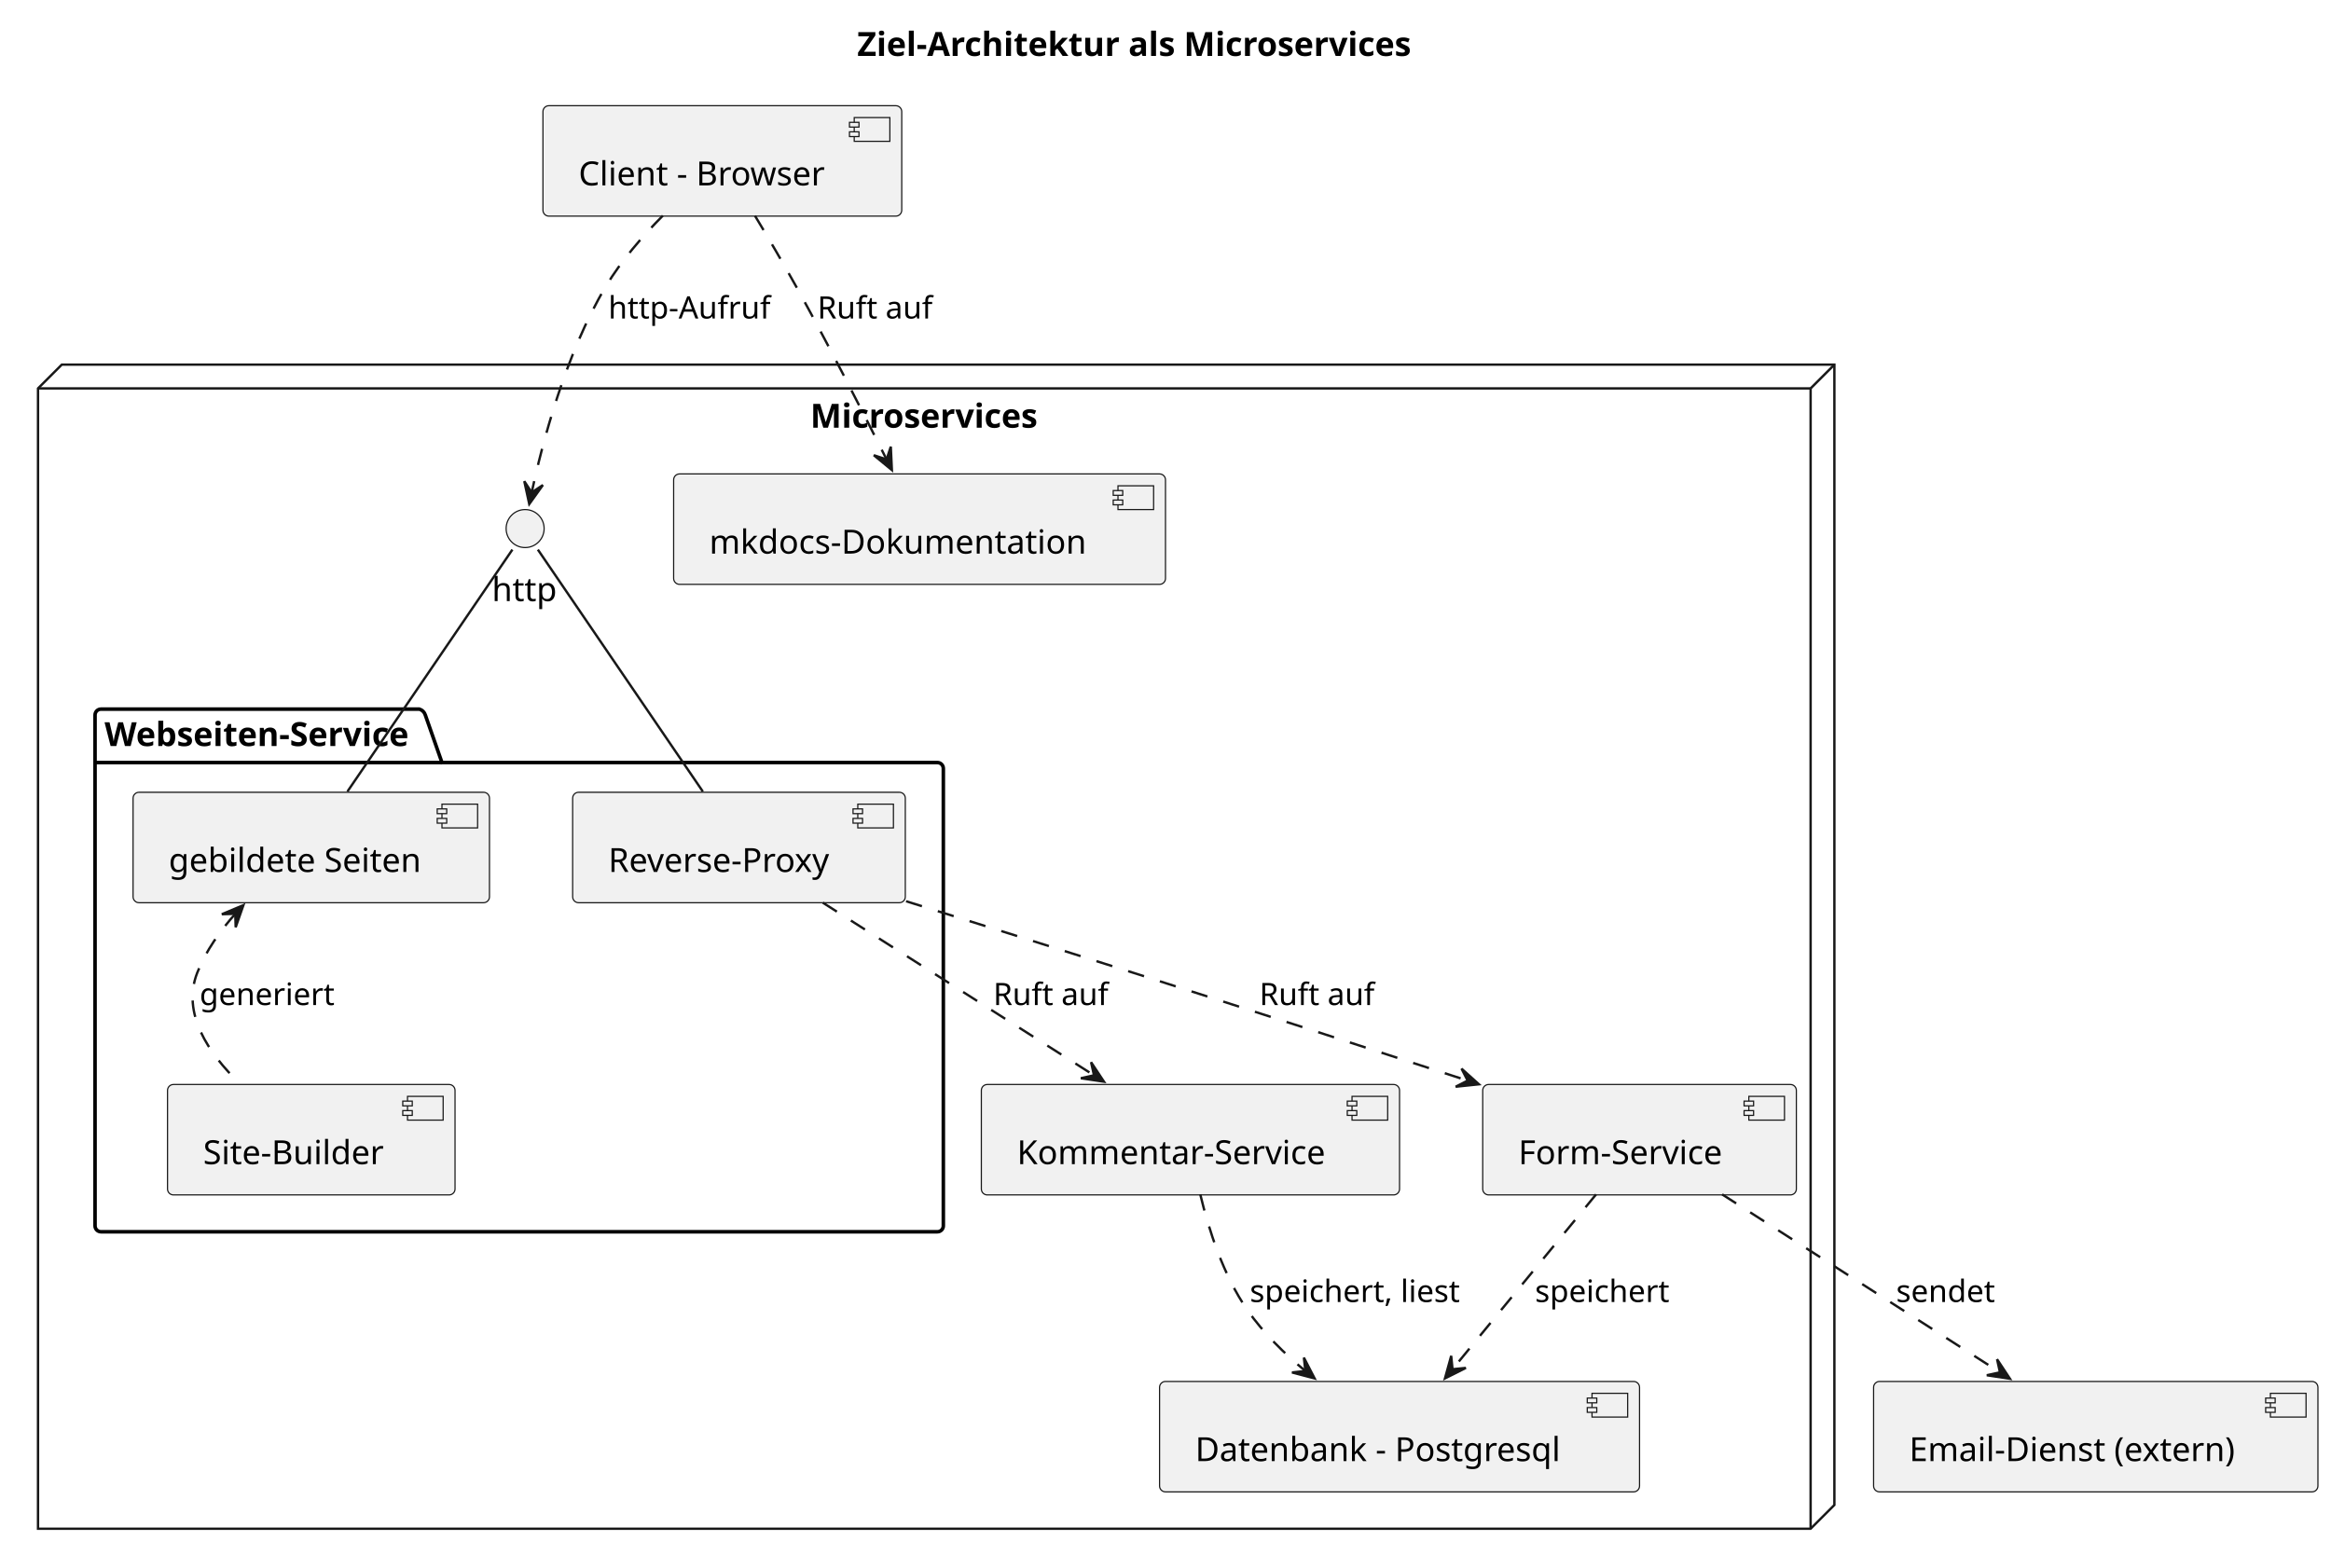
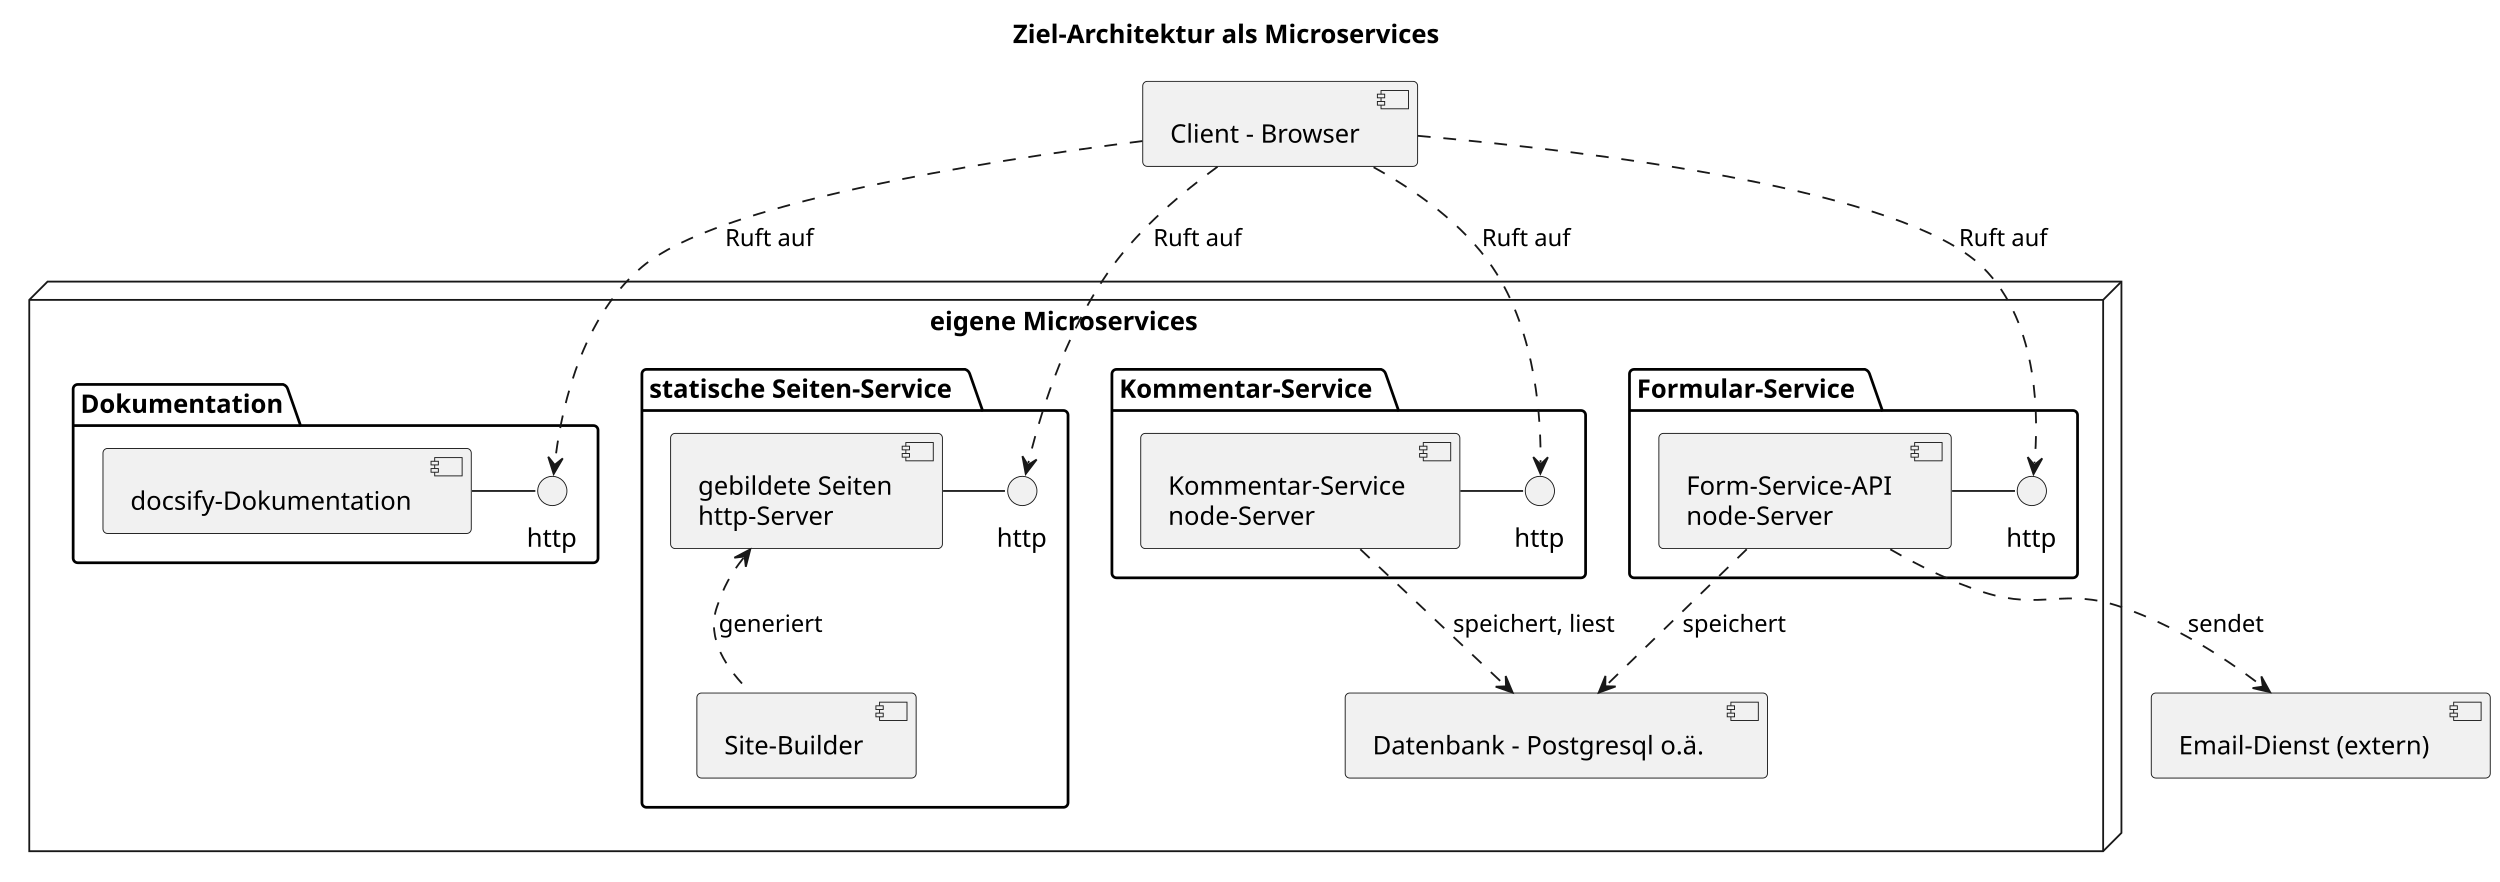
- <svg xmlns="http://www.w3.org/2000/svg" contentStyleType="text/css" height="660px" preserveAspectRatio="none" style="width:981px;height:660px;background:#FFFFFF;" version="1.1" viewBox="0 0 981 660" width="981px" zoomAndPan="magnify">
+ <svg xmlns="http://www.w3.org/2000/svg" contentStyleType="text/css" height="482px" preserveAspectRatio="none" style="width:1367px;height:482px;background:#FFFFFF;" version="1.1" viewBox="0 0 1367 482" width="1367px" zoomAndPan="magnify">
  <defs />
  <g>
-     <text fill="#000000" font-family="sans-serif" font-size="14" font-weight="bold" lengthAdjust="spacing" textLength="246" x="360.75" y="23.535">Ziel-Architektur als Microservices</text>
-     <g id="cluster_Microservices">
-       <polygon fill="none" points="16,163.488,26,153.488,772,153.488,772,633.488,762,643.488,16,643.488,16,163.488" style="stroke:#181818;stroke-width:1.0;" />
-       <line style="stroke:#181818;stroke-width:1.0;" x1="762" x2="772" y1="163.488" y2="153.488" />
-       <line style="stroke:#181818;stroke-width:1.0;" x1="16" x2="762" y1="163.488" y2="163.488" />
-       <line style="stroke:#181818;stroke-width:1.0;" x1="762" x2="762" y1="163.488" y2="643.488" />
-       <text fill="#000000" font-family="sans-serif" font-size="14" font-weight="bold" lengthAdjust="spacing" textLength="98" x="341" y="180.023">Microservices</text>
+     <text fill="#000000" font-family="sans-serif" font-size="14" font-weight="bold" lengthAdjust="spacing" textLength="245.971" x="553.851" y="23.535">Ziel-Architektur als Microservices</text>
+     <g id="cluster_eigene Microservices">
+       <polygon fill="none" points="16,163.978,26,153.978,1160,153.978,1160,455.438,1150,465.438,16,465.438,16,163.978" style="stroke:#181818;stroke-width:1.0;" />
+       <line style="stroke:#181818;stroke-width:1.0;" x1="1150" x2="1160" y1="163.978" y2="153.978" />
+       <line style="stroke:#181818;stroke-width:1.0;" x1="16" x2="1150" y1="163.978" y2="163.978" />
+       <line style="stroke:#181818;stroke-width:1.0;" x1="1150" x2="1150" y1="163.978" y2="465.438" />
+       <text fill="#000000" font-family="sans-serif" font-size="14" font-weight="bold" lengthAdjust="spacing" textLength="151.136" x="508.432" y="180.513">eigene Microservices</text>
+     </g>
+     <g id="cluster_Dokumentation">
+       <path d="M42.5,210.218 L154.837,210.218 A3.75,3.75 0 0 1 157.337,212.718 L164.337,232.707 L324.5,232.707 A2.5,2.5 0 0 1 327,235.207 L327,305.208 A2.5,2.5 0 0 1 324.5,307.708 L42.5,307.708 A2.5,2.5 0 0 1 40,305.208 L40,212.718 A2.5,2.5 0 0 1 42.5,210.218 " fill="none" style="stroke:#000000;stroke-width:1.5;" />
+       <line style="stroke:#000000;stroke-width:1.5;" x1="40" x2="164.337" y1="232.707" y2="232.707" />
+       <text fill="#000000" font-family="sans-serif" font-size="14" font-weight="bold" lengthAdjust="spacing" textLength="111.337" x="44" y="225.753">Dokumentation</text>
    </g>
    <g id="cluster_static_site">
-       <path d="M42.5,298.488 L176.5,298.488 A3.75,3.75 0 0 1 179,300.988 L186,320.977 L394.5,320.977 A2.5,2.5 0 0 1 397,323.477 L397,515.988 A2.5,2.5 0 0 1 394.5,518.488 L42.5,518.488 A2.5,2.5 0 0 1 40,515.988 L40,300.988 A2.5,2.5 0 0 1 42.5,298.488 " fill="none" style="stroke:#000000;stroke-width:1.5;" />
-       <line style="stroke:#000000;stroke-width:1.5;" x1="40" x2="186" y1="320.977" y2="320.977" />
-       <text fill="#000000" font-family="sans-serif" font-size="14" font-weight="bold" lengthAdjust="spacing" textLength="133" x="44" y="314.023">Webseiten-Service</text>
+       <path d="M353.5,201.978 L527.77,201.978 A3.75,3.75 0 0 1 530.27,204.478 L537.27,224.467 L581.5,224.467 A2.5,2.5 0 0 1 584,226.967 L584,438.938 A2.5,2.5 0 0 1 581.5,441.438 L353.5,441.438 A2.5,2.5 0 0 1 351,438.938 L351,204.478 A2.5,2.5 0 0 1 353.5,201.978 " fill="none" style="stroke:#000000;stroke-width:1.5;" />
+       <line style="stroke:#000000;stroke-width:1.5;" x1="351" x2="537.27" y1="224.467" y2="224.467" />
+       <text fill="#000000" font-family="sans-serif" font-size="14" font-weight="bold" lengthAdjust="spacing" textLength="173.27" x="355" y="217.513">statische Seiten-Service</text>
    </g>
-     <g id="elem_http_interface">
-       <ellipse cx="221" cy="222.488" fill="#F1F1F1" rx="8" ry="8" style="stroke:#181818;stroke-width:0.5;" />
-       <text fill="#000000" font-family="sans-serif" font-size="14" lengthAdjust="spacing" textLength="28" x="207" y="253.023">http</text>
+     <g id="cluster_comment_backend">
+       <path d="M610.5,201.978 L755.219,201.978 A3.75,3.75 0 0 1 757.719,204.478 L764.719,224.467 L864.5,224.467 A2.5,2.5 0 0 1 867,226.967 L867,313.448 A2.5,2.5 0 0 1 864.5,315.948 L610.5,315.948 A2.5,2.5 0 0 1 608,313.448 L608,204.478 A2.5,2.5 0 0 1 610.5,201.978 " fill="none" style="stroke:#000000;stroke-width:1.5;" />
+       <line style="stroke:#000000;stroke-width:1.5;" x1="608" x2="764.719" y1="224.467" y2="224.467" />
+       <text fill="#000000" font-family="sans-serif" font-size="14" font-weight="bold" lengthAdjust="spacing" textLength="143.719" x="612" y="217.513">Kommentar-Service</text>
    </g>
-     <g id="elem_form_backend">
-       <rect fill="#F1F1F1" height="46.488" rx="2.5" ry="2.5" style="stroke:#181818;stroke-width:0.5;" width="132" x="624" y="456.488" />
-       <rect fill="#F1F1F1" height="10" style="stroke:#181818;stroke-width:0.5;" width="15" x="736" y="461.488" />
-       <rect fill="#F1F1F1" height="2" style="stroke:#181818;stroke-width:0.5;" width="4" x="734" y="463.488" />
-       <rect fill="#F1F1F1" height="2" style="stroke:#181818;stroke-width:0.5;" width="4" x="734" y="467.488" />
-       <text fill="#000000" font-family="sans-serif" font-size="14" lengthAdjust="spacing" textLength="92" x="639" y="490.023">Form-Service</text>
-     </g>
-     <g id="elem_comment_backend">
-       <rect fill="#F1F1F1" height="46.488" rx="2.5" ry="2.5" style="stroke:#181818;stroke-width:0.5;" width="176" x="413" y="456.488" />
-       <rect fill="#F1F1F1" height="10" style="stroke:#181818;stroke-width:0.5;" width="15" x="569" y="461.488" />
-       <rect fill="#F1F1F1" height="2" style="stroke:#181818;stroke-width:0.5;" width="4" x="567" y="463.488" />
-       <rect fill="#F1F1F1" height="2" style="stroke:#181818;stroke-width:0.5;" width="4" x="567" y="467.488" />
-       <text fill="#000000" font-family="sans-serif" font-size="14" lengthAdjust="spacing" textLength="136" x="428" y="490.023">Kommentar-Service</text>
+     <g id="cluster_form_backend">
+       <path d="M893.5,201.978 L1019.782,201.978 A3.75,3.75 0 0 1 1022.282,204.478 L1029.282,224.467 L1133.5,224.467 A2.5,2.5 0 0 1 1136,226.967 L1136,313.448 A2.5,2.5 0 0 1 1133.5,315.948 L893.5,315.948 A2.5,2.5 0 0 1 891,313.448 L891,204.478 A2.5,2.5 0 0 1 893.5,201.978 " fill="none" style="stroke:#000000;stroke-width:1.5;" />
+       <line style="stroke:#000000;stroke-width:1.5;" x1="891" x2="1029.282" y1="224.467" y2="224.467" />
+       <text fill="#000000" font-family="sans-serif" font-size="14" font-weight="bold" lengthAdjust="spacing" textLength="125.282" x="895" y="217.513">Formular-Service</text>
    </g>
    <g id="elem_db">
-       <rect fill="#F1F1F1" height="46.488" rx="2.5" ry="2.5" style="stroke:#181818;stroke-width:0.5;" width="202" x="488" y="581.488" />
-       <rect fill="#F1F1F1" height="10" style="stroke:#181818;stroke-width:0.5;" width="15" x="670" y="586.488" />
-       <rect fill="#F1F1F1" height="2" style="stroke:#181818;stroke-width:0.5;" width="4" x="668" y="588.488" />
-       <rect fill="#F1F1F1" height="2" style="stroke:#181818;stroke-width:0.5;" width="4" x="668" y="592.488" />
-       <text fill="#000000" font-family="sans-serif" font-size="14" lengthAdjust="spacing" textLength="162" x="503" y="615.023">Datenbank - Postgresql</text>
+       <rect fill="#F1F1F1" height="46.488" rx="2.5" ry="2.5" style="stroke:#181818;stroke-width:0.5;" width="230.9" x="735.55" y="378.948" />
+       <rect fill="#F1F1F1" height="10" style="stroke:#181818;stroke-width:0.5;" width="15" x="946.45" y="383.948" />
+       <rect fill="#F1F1F1" height="2" style="stroke:#181818;stroke-width:0.5;" width="4" x="944.45" y="385.948" />
+       <rect fill="#F1F1F1" height="2" style="stroke:#181818;stroke-width:0.5;" width="4" x="944.45" y="389.948" />
+       <text fill="#000000" font-family="sans-serif" font-size="14" lengthAdjust="spacing" textLength="190.9" x="750.55" y="412.483">Datenbank - Postgresql o.ä.</text>
+     </g>
+     <g id="elem_http_doc">
+       <ellipse cx="302" cy="268.458" fill="#F1F1F1" rx="8" ry="8" style="stroke:#181818;stroke-width:0.5;" />
+       <text fill="#000000" font-family="sans-serif" font-size="14" lengthAdjust="spacing" textLength="27.973" x="288.014" y="298.993">http</text>
    </g>
    <g id="elem_doc">
-       <rect fill="#F1F1F1" height="46.488" rx="2.5" ry="2.5" style="stroke:#181818;stroke-width:0.5;" width="207" x="283.5" y="199.488" />
-       <rect fill="#F1F1F1" height="10" style="stroke:#181818;stroke-width:0.5;" width="15" x="470.5" y="204.488" />
-       <rect fill="#F1F1F1" height="2" style="stroke:#181818;stroke-width:0.5;" width="4" x="468.5" y="206.488" />
-       <rect fill="#F1F1F1" height="2" style="stroke:#181818;stroke-width:0.5;" width="4" x="468.5" y="210.488" />
-       <text fill="#000000" font-family="sans-serif" font-size="14" lengthAdjust="spacing" textLength="167" x="298.5" y="233.023">mkdocs-Dokumentation</text>
+       <rect fill="#F1F1F1" height="46.488" rx="2.5" ry="2.5" style="stroke:#181818;stroke-width:0.5;" width="201.383" x="56.31" y="245.218" />
+       <rect fill="#F1F1F1" height="10" style="stroke:#181818;stroke-width:0.5;" width="15" x="237.693" y="250.218" />
+       <rect fill="#F1F1F1" height="2" style="stroke:#181818;stroke-width:0.5;" width="4" x="235.693" y="252.218" />
+       <rect fill="#F1F1F1" height="2" style="stroke:#181818;stroke-width:0.5;" width="4" x="235.693" y="256.218" />
+       <text fill="#000000" font-family="sans-serif" font-size="14" lengthAdjust="spacing" textLength="161.383" x="71.31" y="278.753">docsify-Dokumentation</text>
    </g>
    <g id="elem_build_site">
-       <rect fill="#F1F1F1" height="46.488" rx="2.5" ry="2.5" style="stroke:#181818;stroke-width:0.5;" width="150" x="56" y="333.488" />
-       <rect fill="#F1F1F1" height="10" style="stroke:#181818;stroke-width:0.5;" width="15" x="186" y="338.488" />
-       <rect fill="#F1F1F1" height="2" style="stroke:#181818;stroke-width:0.5;" width="4" x="184" y="340.488" />
-       <rect fill="#F1F1F1" height="2" style="stroke:#181818;stroke-width:0.5;" width="4" x="184" y="344.488" />
-       <text fill="#000000" font-family="sans-serif" font-size="14" lengthAdjust="spacing" textLength="110" x="71" y="367.023">gebildete Seiten</text>
+       <rect fill="#F1F1F1" height="62.977" rx="2.5" ry="2.5" style="stroke:#181818;stroke-width:0.5;" width="148.623" x="366.69" y="236.978" />
+       <rect fill="#F1F1F1" height="10" style="stroke:#181818;stroke-width:0.5;" width="15" x="495.313" y="241.978" />
+       <rect fill="#F1F1F1" height="2" style="stroke:#181818;stroke-width:0.5;" width="4" x="493.313" y="243.978" />
+       <rect fill="#F1F1F1" height="2" style="stroke:#181818;stroke-width:0.5;" width="4" x="493.313" y="247.978" />
+       <text fill="#000000" font-family="sans-serif" font-size="14" lengthAdjust="spacing" textLength="108.623" x="381.69" y="270.513">gebildete Seiten</text>
+       <text fill="#000000" font-family="sans-serif" font-size="14" lengthAdjust="spacing" textLength="77.916" x="381.69" y="287.002">http-Server</text>
+     </g>
+     <g id="elem_http_site">
+       <ellipse cx="559" cy="268.458" fill="#F1F1F1" rx="8" ry="8" style="stroke:#181818;stroke-width:0.5;" />
+       <text fill="#000000" font-family="sans-serif" font-size="14" lengthAdjust="spacing" textLength="27.973" x="545.014" y="298.993">http</text>
    </g>
    <g id="elem_site_builder">
-       <rect fill="#F1F1F1" height="46.488" rx="2.5" ry="2.5" style="stroke:#181818;stroke-width:0.5;" width="121" x="70.5" y="456.488" />
-       <rect fill="#F1F1F1" height="10" style="stroke:#181818;stroke-width:0.5;" width="15" x="171.5" y="461.488" />
-       <rect fill="#F1F1F1" height="2" style="stroke:#181818;stroke-width:0.5;" width="4" x="169.5" y="463.488" />
-       <rect fill="#F1F1F1" height="2" style="stroke:#181818;stroke-width:0.5;" width="4" x="169.5" y="467.488" />
-       <text fill="#000000" font-family="sans-serif" font-size="14" lengthAdjust="spacing" textLength="81" x="85.5" y="490.023">Site-Builder</text>
+       <rect fill="#F1F1F1" height="46.488" rx="2.5" ry="2.5" style="stroke:#181818;stroke-width:0.5;" width="119.898" x="381.05" y="378.948" />
+       <rect fill="#F1F1F1" height="10" style="stroke:#181818;stroke-width:0.5;" width="15" x="480.948" y="383.948" />
+       <rect fill="#F1F1F1" height="2" style="stroke:#181818;stroke-width:0.5;" width="4" x="478.948" y="385.948" />
+       <rect fill="#F1F1F1" height="2" style="stroke:#181818;stroke-width:0.5;" width="4" x="478.948" y="389.948" />
+       <text fill="#000000" font-family="sans-serif" font-size="14" lengthAdjust="spacing" textLength="79.898" x="396.05" y="412.483">Site-Builder</text>
    </g>
-     <g id="elem_proxy">
-       <rect fill="#F1F1F1" height="46.488" rx="2.5" ry="2.5" style="stroke:#181818;stroke-width:0.5;" width="140" x="241" y="333.488" />
-       <rect fill="#F1F1F1" height="10" style="stroke:#181818;stroke-width:0.5;" width="15" x="361" y="338.488" />
-       <rect fill="#F1F1F1" height="2" style="stroke:#181818;stroke-width:0.5;" width="4" x="359" y="340.488" />
-       <rect fill="#F1F1F1" height="2" style="stroke:#181818;stroke-width:0.5;" width="4" x="359" y="344.488" />
-       <text fill="#000000" font-family="sans-serif" font-size="14" lengthAdjust="spacing" textLength="100" x="256" y="367.023">Reverse-Proxy</text>
+     <g id="elem_comment_service">
+       <rect fill="#F1F1F1" height="62.977" rx="2.5" ry="2.5" style="stroke:#181818;stroke-width:0.5;" width="174.497" x="623.75" y="236.978" />
+       <rect fill="#F1F1F1" height="10" style="stroke:#181818;stroke-width:0.5;" width="15" x="778.247" y="241.978" />
+       <rect fill="#F1F1F1" height="2" style="stroke:#181818;stroke-width:0.5;" width="4" x="776.247" y="243.978" />
+       <rect fill="#F1F1F1" height="2" style="stroke:#181818;stroke-width:0.5;" width="4" x="776.247" y="247.978" />
+       <text fill="#000000" font-family="sans-serif" font-size="14" lengthAdjust="spacing" textLength="134.497" x="638.75" y="270.513">Kommentar-Service</text>
+       <text fill="#000000" font-family="sans-serif" font-size="14" lengthAdjust="spacing" textLength="83.843" x="638.75" y="287.002">node-Server</text>
+     </g>
+     <g id="elem_http_comment">
+       <ellipse cx="842" cy="268.458" fill="#F1F1F1" rx="8" ry="8" style="stroke:#181818;stroke-width:0.5;" />
+       <text fill="#000000" font-family="sans-serif" font-size="14" lengthAdjust="spacing" textLength="27.973" x="828.014" y="298.993">http</text>
+     </g>
+     <g id="elem_form_service">
+       <rect fill="#F1F1F1" height="62.977" rx="2.5" ry="2.5" style="stroke:#181818;stroke-width:0.5;" width="159.868" x="907.07" y="236.978" />
+       <rect fill="#F1F1F1" height="10" style="stroke:#181818;stroke-width:0.5;" width="15" x="1046.938" y="241.978" />
+       <rect fill="#F1F1F1" height="2" style="stroke:#181818;stroke-width:0.5;" width="4" x="1044.938" y="243.978" />
+       <rect fill="#F1F1F1" height="2" style="stroke:#181818;stroke-width:0.5;" width="4" x="1044.938" y="247.978" />
+       <text fill="#000000" font-family="sans-serif" font-size="14" lengthAdjust="spacing" textLength="119.868" x="922.07" y="270.513">Form-Service-API</text>
+       <text fill="#000000" font-family="sans-serif" font-size="14" lengthAdjust="spacing" textLength="83.843" x="922.07" y="287.002">node-Server</text>
+     </g>
+     <g id="elem_http_form">
+       <ellipse cx="1111" cy="268.458" fill="#F1F1F1" rx="8" ry="8" style="stroke:#181818;stroke-width:0.5;" />
+       <text fill="#000000" font-family="sans-serif" font-size="14" lengthAdjust="spacing" textLength="27.973" x="1097.014" y="298.993">http</text>
    </g>
    <g id="elem_client">
-       <rect fill="#F1F1F1" height="46.488" rx="2.5" ry="2.5" style="stroke:#181818;stroke-width:0.5;" width="151" x="228.5" y="44.488" />
-       <rect fill="#F1F1F1" height="10" style="stroke:#181818;stroke-width:0.5;" width="15" x="359.5" y="49.488" />
-       <rect fill="#F1F1F1" height="2" style="stroke:#181818;stroke-width:0.5;" width="4" x="357.5" y="51.488" />
-       <rect fill="#F1F1F1" height="2" style="stroke:#181818;stroke-width:0.5;" width="4" x="357.5" y="55.488" />
-       <text fill="#000000" font-family="sans-serif" font-size="14" lengthAdjust="spacing" textLength="111" x="243.5" y="78.023">Client - Browser</text>
+       <rect fill="#F1F1F1" height="46.488" rx="2.5" ry="2.5" style="stroke:#181818;stroke-width:0.5;" width="150.298" x="624.85" y="44.488" />
+       <rect fill="#F1F1F1" height="10" style="stroke:#181818;stroke-width:0.5;" width="15" x="755.148" y="49.488" />
+       <rect fill="#F1F1F1" height="2" style="stroke:#181818;stroke-width:0.5;" width="4" x="753.148" y="51.488" />
+       <rect fill="#F1F1F1" height="2" style="stroke:#181818;stroke-width:0.5;" width="4" x="753.148" y="55.488" />
+       <text fill="#000000" font-family="sans-serif" font-size="14" lengthAdjust="spacing" textLength="110.298" x="639.85" y="78.023">Client - Browser</text>
    </g>
    <g id="elem_email">
-       <rect fill="#F1F1F1" height="46.488" rx="2.5" ry="2.5" style="stroke:#181818;stroke-width:0.5;" width="187" x="788.5" y="581.488" />
-       <rect fill="#F1F1F1" height="10" style="stroke:#181818;stroke-width:0.5;" width="15" x="955.5" y="586.488" />
-       <rect fill="#F1F1F1" height="2" style="stroke:#181818;stroke-width:0.5;" width="4" x="953.5" y="588.488" />
-       <rect fill="#F1F1F1" height="2" style="stroke:#181818;stroke-width:0.5;" width="4" x="953.5" y="592.488" />
-       <text fill="#000000" font-family="sans-serif" font-size="14" lengthAdjust="spacing" textLength="147" x="803.5" y="615.023">Email-Dienst (extern)</text>
+       <rect fill="#F1F1F1" height="46.488" rx="2.5" ry="2.5" style="stroke:#181818;stroke-width:0.5;" width="185.352" x="1176.32" y="378.948" />
+       <rect fill="#F1F1F1" height="10" style="stroke:#181818;stroke-width:0.5;" width="15" x="1341.672" y="383.948" />
+       <rect fill="#F1F1F1" height="2" style="stroke:#181818;stroke-width:0.5;" width="4" x="1339.672" y="385.948" />
+       <rect fill="#F1F1F1" height="2" style="stroke:#181818;stroke-width:0.5;" width="4" x="1339.672" y="389.948" />
+       <text fill="#000000" font-family="sans-serif" font-size="14" lengthAdjust="spacing" textLength="145.352" x="1191.32" y="412.483">Email-Dienst (extern)</text>
    </g>
-     <g id="link_client_http_interface">
-       <path d="M278.95,90.778 C270.43,99.388 261.44,109.748 255,120.488 C237.9,148.998 228.06,187.248 223.7,207.518 " fill="none" id="client-to-http_interface" style="stroke:#181818;stroke-width:1.0;stroke-dasharray:7.0,7.0;" />
-       <polygon fill="#181818" points="222.74,212.178,228.481,204.176,223.754,207.282,220.647,202.554,222.74,212.178" style="stroke:#181818;stroke-width:1.0;" />
-       <text fill="#000000" font-family="sans-serif" font-size="13" lengthAdjust="spacing" textLength="74" x="256" y="134.057">http-Aufruf</text>
+     <g id="link_doc_http_doc">
+       <path d="M258.1,268.458 C269.65,268.458 281.19,268.458 292.74,268.458 " fill="none" id="doc-http_doc" style="stroke:#181818;stroke-width:1.0;" />
    </g>
-     <g id="link_http_interface_build_site">
-       <path d="M215.64,231.348 C202.21,251.058 166.71,303.108 146.21,333.188 " fill="none" id="http_interface-build_site" style="stroke:#181818;stroke-width:1.0;" />
+     <g id="link_build_site_http_site">
+       <path d="M515.67,268.458 C526.96,268.458 538.24,268.458 549.52,268.458 " fill="none" id="build_site-http_site" style="stroke:#181818;stroke-width:1.0;" />
    </g>
-     <g id="link_http_interface_proxy">
-       <path d="M226.36,231.348 C239.79,251.058 275.29,303.108 295.79,333.188 " fill="none" id="http_interface-proxy" style="stroke:#181818;stroke-width:1.0;" />
+     <g id="link_comment_service_http_comment">
+       <path d="M798.5,268.458 C809.94,268.458 821.38,268.458 832.83,268.458 " fill="none" id="comment_service-http_comment" style="stroke:#181818;stroke-width:1.0;" />
    </g>
-     <g id="link_client_doc">
-       <path d="M317.74,90.838 C323.23,99.958 329.54,110.658 335,120.488 C348.5,144.818 362.91,173.008 373.13,193.408 " fill="none" id="client-to-doc" style="stroke:#181818;stroke-width:1.0;stroke-dasharray:7.0,7.0;" />
-       <polygon fill="#181818" points="375.35,197.858,374.89,188.02,373.108,193.389,367.739,191.607,375.35,197.858" style="stroke:#181818;stroke-width:1.0;" />
-       <text fill="#000000" font-family="sans-serif" font-size="13" lengthAdjust="spacing" textLength="50" x="344" y="134.057">Ruft auf</text>
+     <g id="link_form_service_http_form">
+       <path d="M1067.41,268.458 C1078.87,268.458 1090.34,268.458 1101.8,268.458 " fill="none" id="form_service-http_form" style="stroke:#181818;stroke-width:1.0;" />
    </g>
-     <g id="link_proxy_form_backend">
-       <path d="M381.32,379.348 C410.89,388.588 445.63,399.498 477,409.488 C523.95,424.448 576.63,441.508 617.85,454.928 " fill="none" id="proxy-to-form_backend" style="stroke:#181818;stroke-width:1.0;stroke-dasharray:7.0,7.0;" />
-       <polygon fill="#181818" points="622.41,456.408,615.083,449.827,617.654,454.866,612.615,457.437,622.41,456.408" style="stroke:#181818;stroke-width:1.0;" />
-       <text fill="#000000" font-family="sans-serif" font-size="13" lengthAdjust="spacing" textLength="50" x="530" y="423.057">Ruft auf</text>
+     <g id="link_client_http_site">
+       <path d="M665.76,91.148 C646.68,105.058 623.68,124.368 608,145.978 C580.75,183.518 567.2,232.532 562.26,253.272 " fill="none" id="client-to-http_site" style="stroke:#181818;stroke-width:1.0;stroke-dasharray:7.0,7.0;" />
+       <polygon fill="#181818" points="560.87,259.108,566.846,251.28,562.029,254.244,559.064,249.426,560.87,259.108" style="stroke:#181818;stroke-width:1.0;" />
+       <text fill="#000000" font-family="sans-serif" font-size="13" lengthAdjust="spacing" textLength="50.07" x="630.61" y="134.547">Ruft auf</text>
    </g>
-     <g id="link_proxy_comment_backend">
-       <path d="M346.29,379.968 C378.69,400.598 426.66,431.138 460.58,452.748 " fill="none" id="proxy-to-comment_backend" style="stroke:#181818;stroke-width:1.0;stroke-dasharray:7.0,7.0;" />
-       <polygon fill="#181818" points="464.62,455.318,459.18,447.108,460.404,452.631,454.88,453.855,464.62,455.318" style="stroke:#181818;stroke-width:1.0;" />
-       <text fill="#000000" font-family="sans-serif" font-size="13" lengthAdjust="spacing" textLength="50" x="418" y="423.057">Ruft auf</text>
+     <g id="link_client_http_doc">
+       <path d="M624.7,77.128 C534.86,88.538 391.67,111.538 351,145.978 C315.07,176.398 305.873,231.085 303.413,253.195 " fill="none" id="client-to-http_doc" style="stroke:#181818;stroke-width:1.0;stroke-dasharray:7.0,7.0;" />
+       <polygon fill="#181818" points="302.75,259.158,307.721,250.656,303.303,254.189,299.77,249.771,302.75,259.158" style="stroke:#181818;stroke-width:1.0;" />
+       <text fill="#000000" font-family="sans-serif" font-size="13" lengthAdjust="spacing" textLength="50.07" x="396.48" y="134.547">Ruft auf</text>
    </g>
-     <g id="link_form_backend_email">
-       <path d="M724.77,502.758 C757.7,523.858 807.12,555.518 841.74,577.698 " fill="none" id="form_backend-to-email" style="stroke:#181818;stroke-width:1.0;stroke-dasharray:7.0,7.0;" />
-       <polygon fill="#181818" points="845.89,580.358,840.463,572.14,841.678,577.665,836.153,578.88,845.89,580.358" style="stroke:#181818;stroke-width:1.0;" />
-       <text fill="#000000" font-family="sans-serif" font-size="13" lengthAdjust="spacing" textLength="42" x="798" y="548.057">sendet</text>
+     <g id="link_client_http_form">
+       <path d="M775.28,74.258 C874.38,83.108 1041.08,103.908 1084,145.978 C1115.94,177.278 1114.416,231.412 1112.456,253.282 " fill="none" id="client-to-http_form" style="stroke:#181818;stroke-width:1.0;stroke-dasharray:7.0,7.0;" />
+       <polygon fill="#181818" points="1111.92,259.258,1116.707,250.651,1112.366,254.278,1108.739,249.937,1111.92,259.258" style="stroke:#181818;stroke-width:1.0;" />
+       <text fill="#000000" font-family="sans-serif" font-size="13" lengthAdjust="spacing" textLength="50.07" x="1071.13" y="134.547">Ruft auf</text>
    </g>
-     <g id="link_form_backend_db">
-       <path d="M671.71,502.758 C654.69,523.488 629.3,554.408 611.14,576.518 " fill="none" id="form_backend-to-db" style="stroke:#181818;stroke-width:1.0;stroke-dasharray:7.0,7.0;" />
-       <polygon fill="#181818" points="608.11,580.208,616.916,575.797,611.285,576.346,610.736,570.716,608.11,580.208" style="stroke:#181818;stroke-width:1.0;" />
-       <text fill="#000000" font-family="sans-serif" font-size="13" lengthAdjust="spacing" textLength="58" x="646" y="548.057">speichert</text>
+     <g id="link_client_http_comment">
+       <path d="M751.09,91.448 C774.27,104.258 800.02,122.458 816,145.978 C840.74,182.358 842.64,231.899 842.36,252.969 " fill="none" id="client-to-http_comment" style="stroke:#181818;stroke-width:1.0;stroke-dasharray:7.0,7.0;" />
+       <polygon fill="#181818" points="842.28,258.968,846.399,250.022,842.346,253.969,838.4,249.916,842.28,258.968" style="stroke:#181818;stroke-width:1.0;" />
+       <text fill="#000000" font-family="sans-serif" font-size="13" lengthAdjust="spacing" textLength="50.07" x="810.26" y="134.547">Ruft auf</text>
    </g>
-     <g id="link_comment_backend_db">
-       <path d="M505.14,502.758 C508.67,517.548 514.83,536.848 525,551.488 C531.62,561.008 540.45,569.718 549.44,577.158 " fill="none" id="comment_backend-to-db" style="stroke:#181818;stroke-width:1.0;stroke-dasharray:7.0,7.0;" />
-       <polygon fill="#181818" points="553.26,580.218,548.743,571.466,549.36,577.09,543.737,577.707,553.26,580.218" style="stroke:#181818;stroke-width:1.0;" />
-       <text fill="#000000" font-family="sans-serif" font-size="13" lengthAdjust="spacing" textLength="93" x="526" y="548.057">speichert, liest</text>
+     <g id="link_form_service_email">
+       <path d="M1033.61,300.378 C1049.33,309.418 1067.37,318.368 1085,323.948 C1116.96,334.078 1128.35,320.898 1160,331.948 C1190.05,342.448 1215.514,358.99 1236.504,374.86 " fill="none" id="form_service-to-email" style="stroke:#181818;stroke-width:1.0;stroke-dasharray:7.0,7.0;" />
+       <polygon fill="#181818" points="1241.29,378.478,1236.523,369.86,1237.302,375.463,1231.699,376.241,1241.29,378.478" style="stroke:#181818;stroke-width:1.0;" />
+       <text fill="#000000" font-family="sans-serif" font-size="13" lengthAdjust="spacing" textLength="42.225" x="1196.26" y="345.517">sendet</text>
+     </g>
+     <g id="link_form_service_db">
+       <path d="M955.11,300.348 C930.3,324.378 900.77,352.984 878.49,374.564 " fill="none" id="form_service-to-db" style="stroke:#181818;stroke-width:1.0;stroke-dasharray:7.0,7.0;" />
+       <polygon fill="#181818" points="874.18,378.738,883.428,375.35,877.771,375.26,877.862,369.603,874.18,378.738" style="stroke:#181818;stroke-width:1.0;" />
+       <text fill="#000000" font-family="sans-serif" font-size="13" lengthAdjust="spacing" textLength="57.96" x="920" y="345.517">speichert</text>
+     </g>
+     <g id="link_comment_service_db">
+       <path d="M743.82,300.348 C769.36,324.378 799.831,353.046 822.761,374.626 " fill="none" id="comment_service-to-db" style="stroke:#181818;stroke-width:1.0;stroke-dasharray:7.0,7.0;" />
+       <polygon fill="#181818" points="827.13,378.738,823.317,369.657,823.489,375.312,817.835,375.483,827.13,378.738" style="stroke:#181818;stroke-width:1.0;" />
+       <text fill="#000000" font-family="sans-serif" font-size="13" lengthAdjust="spacing" textLength="92.435" x="794.54" y="345.517">speichert, liest</text>
    </g>
    <g id="link_build_site_site_builder">
-       <path d="M99.29,384.358 C92.66,391.758 86.59,400.298 83,409.488 C76.36,426.478 87.65,443.328 100.94,456.118 " fill="none" id="build_site-backto-site_builder" style="stroke:#181818;stroke-width:1.0;stroke-dasharray:7.0,7.0;" />
-       <polygon fill="#181818" points="102.44,381.008,93.359,384.821,99.013,384.649,99.184,390.303,102.44,381.008" style="stroke:#181818;stroke-width:1.0;" />
-       <text fill="#000000" font-family="sans-serif" font-size="13" lengthAdjust="spacing" textLength="56" x="84" y="423.057">generiert</text>
+       <path d="M406.53,305.086 C399.11,314.476 395.91,320.608 392,331.948 C386.04,349.208 397.35,365.998 410.6,378.718 " fill="none" id="build_site-backto-site_builder" style="stroke:#181818;stroke-width:1.0;stroke-dasharray:7.0,7.0;" />
+       <polygon fill="#181818" points="410.25,300.378,401.532,304.96,407.15,304.301,407.808,309.92,410.25,300.378" style="stroke:#181818;stroke-width:1.0;" />
+       <text fill="#000000" font-family="sans-serif" font-size="13" lengthAdjust="spacing" textLength="57.161" x="393" y="345.517">generiert</text>
    </g>
  </g>
</svg>
